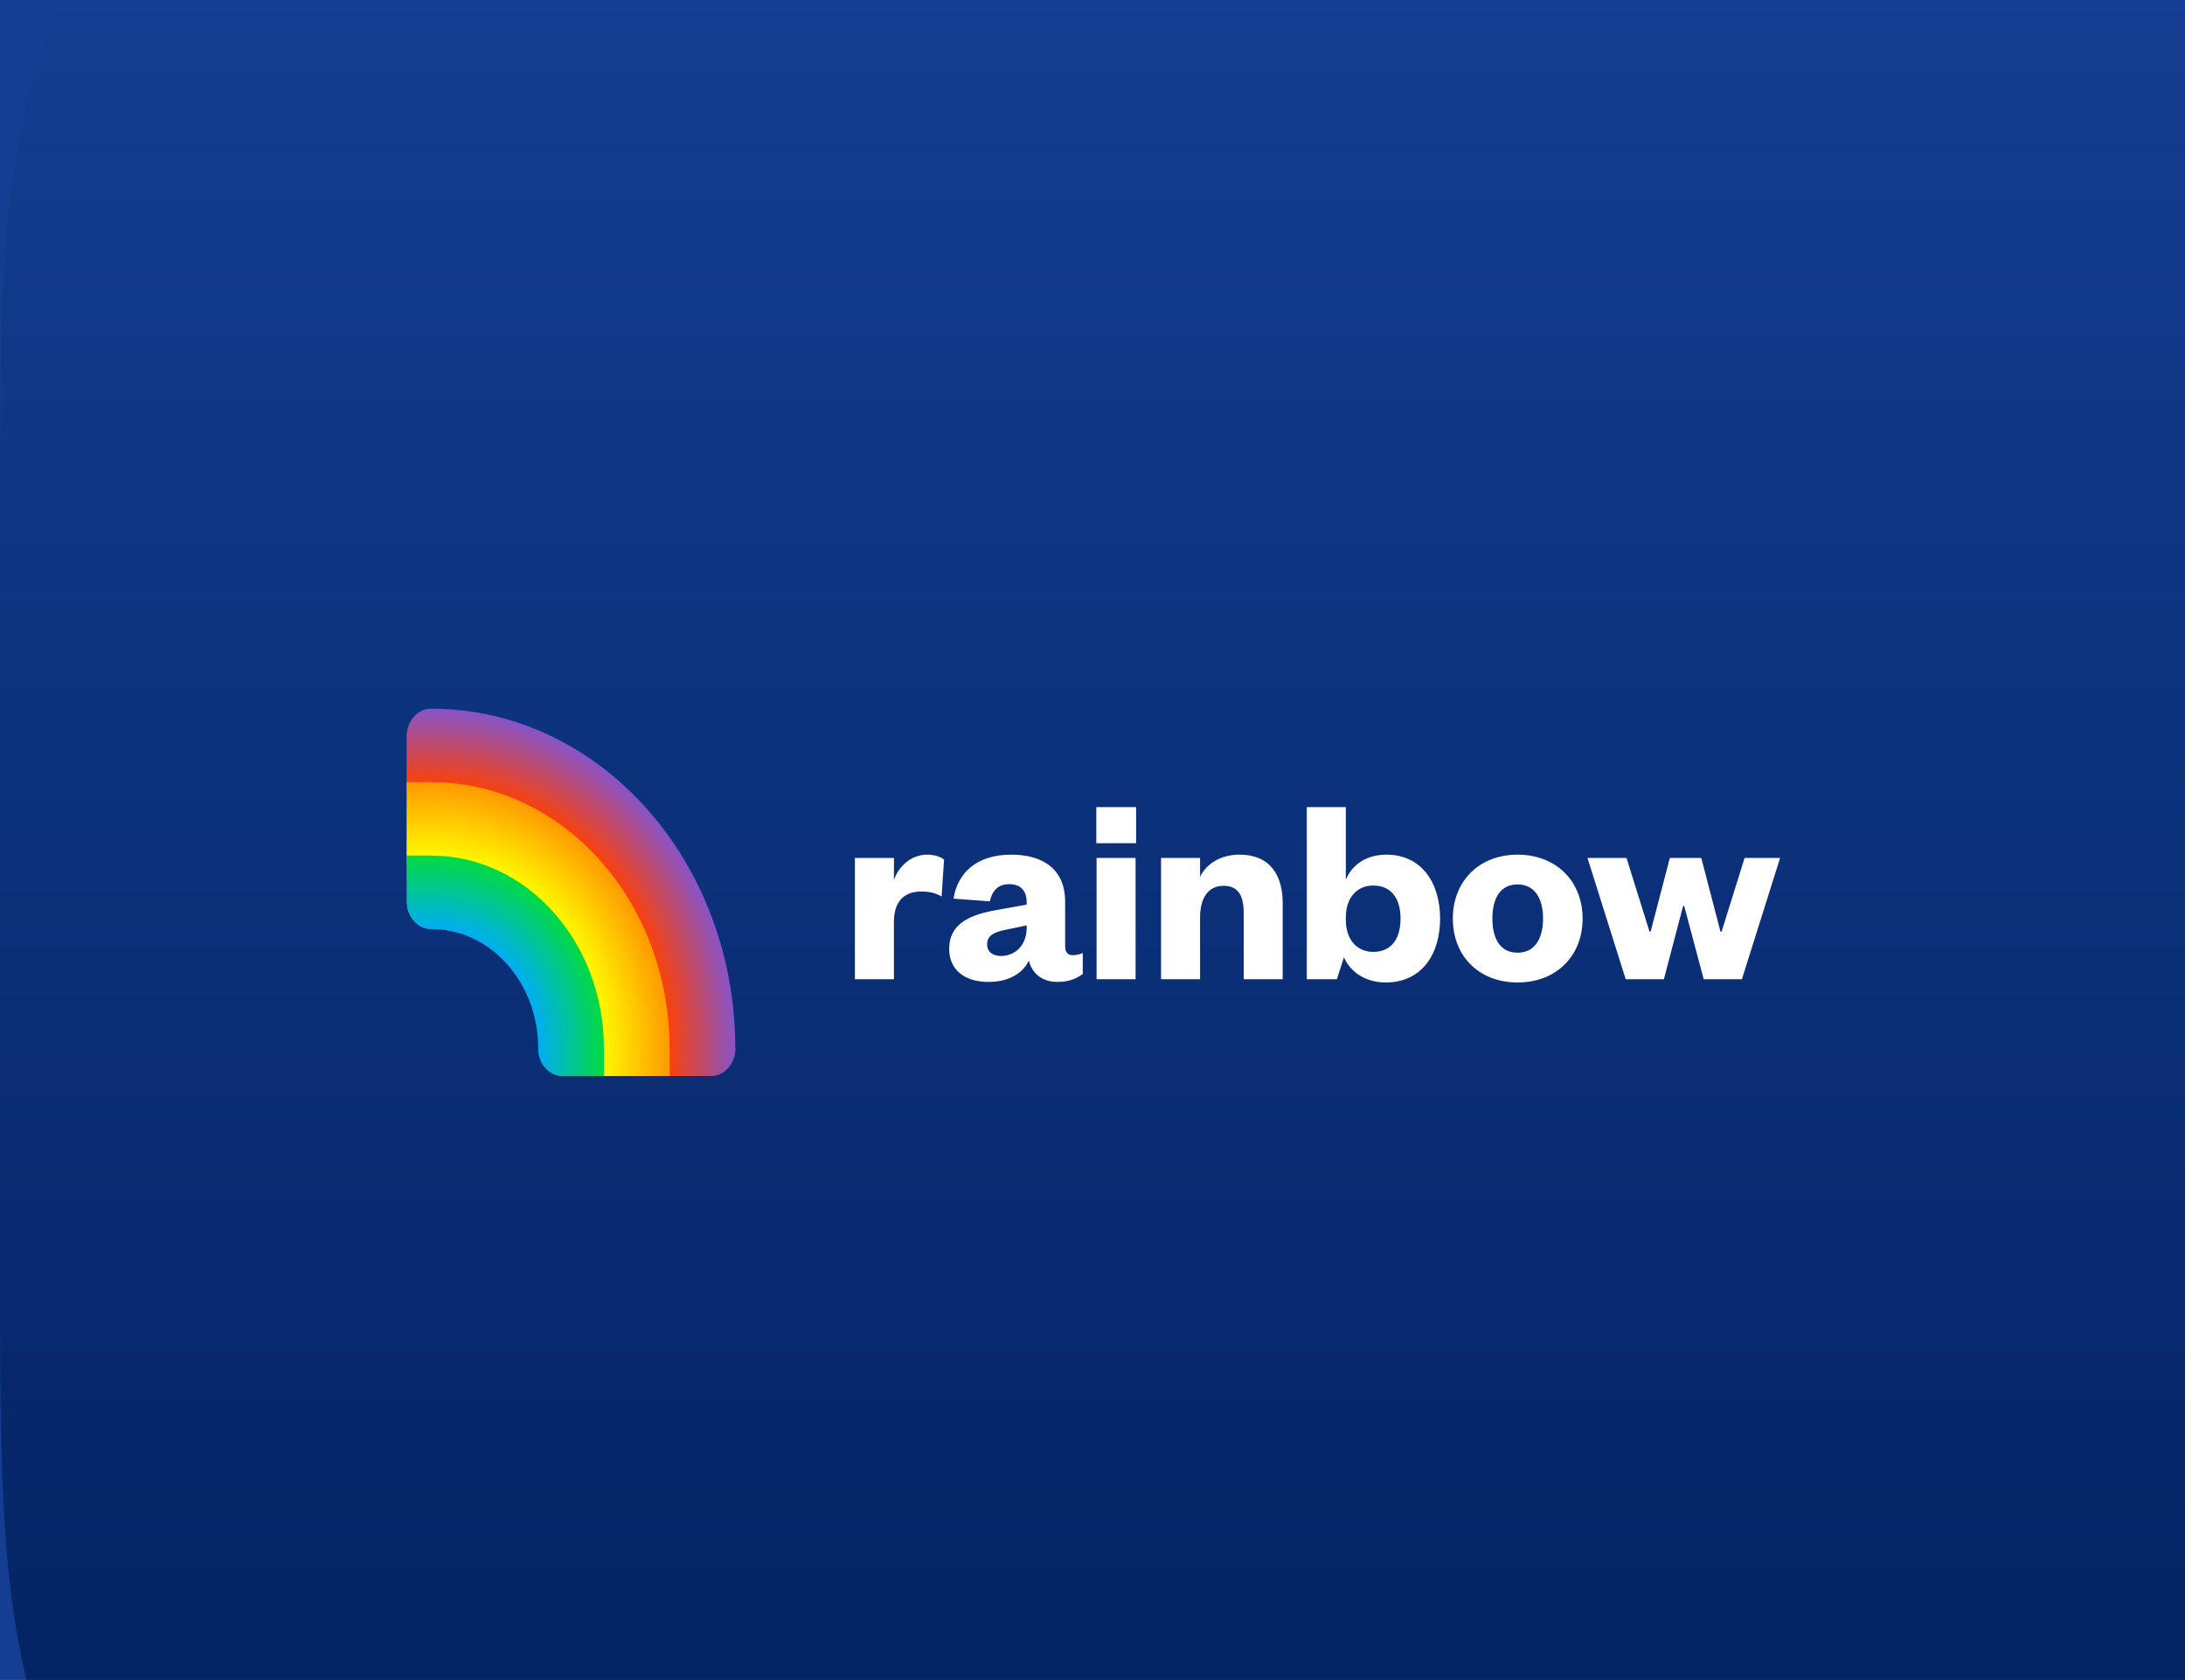
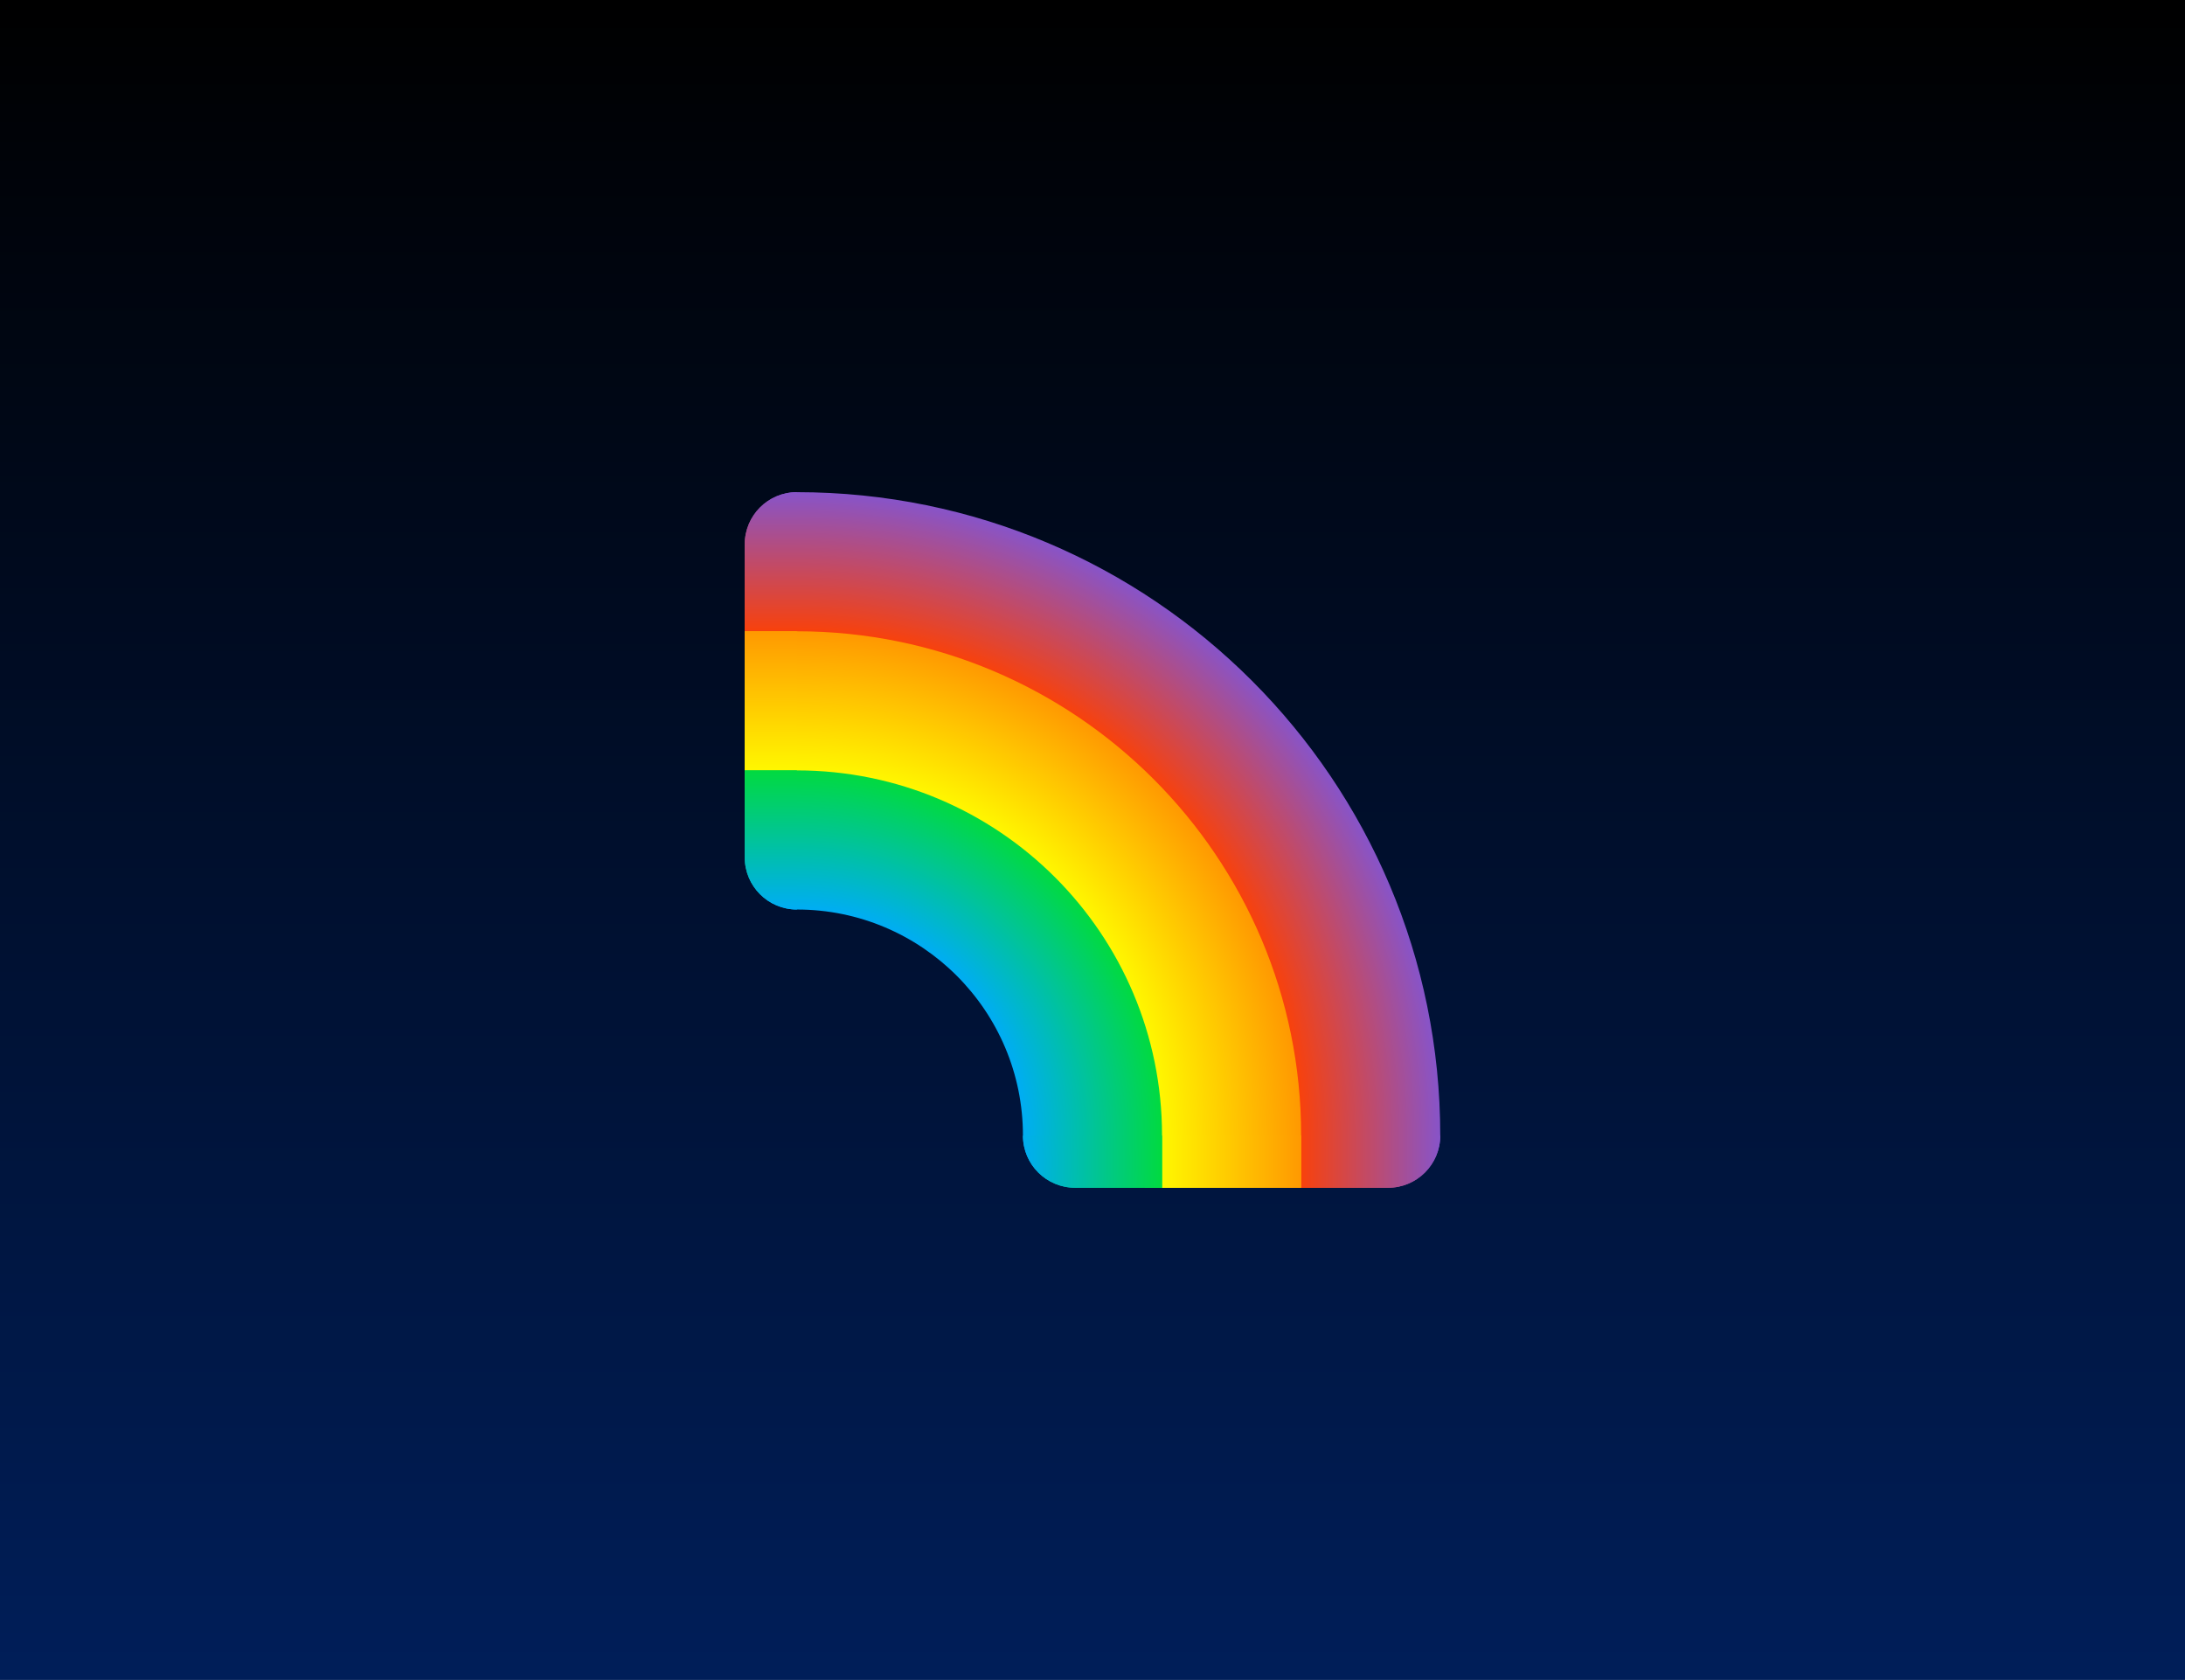
<svg xmlns="http://www.w3.org/2000/svg" width="333" height="256" viewBox="0 0 333 256" fill="none">
-   <g clip-path="url(#clip0_3521_17326)">
-     <rect width="333" height="256" fill="#143E92" />
-     <g clip-path="url(#clip1_3521_17326)">
-       <g clip-path="url(#clip2_3521_17326)">
-         <mask id="mask0_3521_17326" style="mask-type:alpha" maskUnits="userSpaceOnUse" x="0" y="-43" width="358" height="358">
-           <path d="M233.186 -43H124.814C88.874 -43 70.905 -43 51.561 -36.884C30.439 -29.196 13.804 -12.561 6.116 8.561C0 27.905 0 45.876 0 81.814V190.186C0 226.126 0 244.092 6.116 263.439C13.804 284.561 30.439 301.196 51.561 308.881C70.905 315 88.874 315 124.814 315H233.186C269.126 315 287.092 315 306.439 308.881C327.561 301.196 344.196 284.561 351.884 263.439C358 244.092 358 226.126 358 190.186V81.814C358 45.876 358 27.905 351.884 8.561C344.196 -12.561 327.561 -29.196 306.439 -36.884C287.092 -43 269.126 -43 233.186 -43Z" fill="black" />
-         </mask>
-         <g mask="url(#mask0_3521_17326)">
-           <rect y="-43" width="358" height="358" fill="url(#paint0_linear_3521_17326)" />
-         </g>
-       </g>
-     </g>
-     <g clip-path="url(#clip3_3521_17326)">
-       <path d="M143.876 130.99L143.505 136.607C142.555 136.066 141.647 135.858 140.367 135.858C137.89 135.858 136.238 137.273 136.238 140.477V149.216H130.292V130.74H136.238V134.11C136.94 132.03 138.839 130.241 141.316 130.241C142.431 130.241 143.381 130.573 143.876 130.99ZM156.469 141.393V141.018L153.455 141.642C151.597 142.017 150.441 142.474 150.441 143.931C150.441 145.013 151.267 145.679 152.547 145.679C154.735 145.679 156.469 144.014 156.469 141.393ZM162.332 137.439V144.181C162.332 145.138 162.745 145.554 163.488 145.554C164.025 145.554 164.479 145.471 165.016 145.221V148.425C164.108 149.091 162.952 149.632 161.135 149.632C158.947 149.632 157.336 148.467 156.8 146.386C155.767 148.508 153.497 149.632 150.648 149.632C146.973 149.632 144.661 147.759 144.661 144.597C144.661 141.06 147.303 139.562 151.35 138.771L156.469 137.856V137.523C156.469 135.775 155.602 134.735 153.786 134.735C152.051 134.735 151.184 135.817 150.854 137.356L145.321 136.94C145.941 132.987 148.872 130.241 154.116 130.241C158.905 130.241 162.332 132.404 162.332 137.439ZM167.122 130.74H173.067V149.216H167.122V130.74ZM167.08 128.493V123H173.15V128.493H167.08ZM182.894 139.811V149.216H176.948V130.74H182.894V133.611C183.885 131.572 186.114 130.241 188.881 130.241C193.835 130.241 195.487 133.694 195.487 137.647V149.216H189.541V139.104C189.541 136.441 188.674 134.984 186.486 134.984C184.091 134.984 182.894 136.898 182.894 139.811ZM205.107 139.77V140.186C205.107 143.182 206.8 145.054 209.277 145.054C212.085 145.054 213.447 143.015 213.447 139.978C213.447 136.982 212.085 134.943 209.277 134.943C206.8 134.943 205.107 136.815 205.107 139.77ZM204.818 145.887L203.745 149.216H199.162V123H205.107V134.069C206.015 131.863 208.121 130.241 211.3 130.241C216.668 130.241 219.475 134.568 219.475 139.978C219.475 145.429 216.668 149.715 211.177 149.715C208.121 149.715 205.809 148.134 204.818 145.887ZM227.444 139.978C227.444 143.057 228.642 145.179 231.284 145.179C233.885 145.179 235.165 143.057 235.165 139.978C235.165 136.898 233.885 134.776 231.284 134.776C228.642 134.776 227.444 136.898 227.444 139.978ZM241.193 139.978C241.193 145.72 237.147 149.715 231.284 149.715C225.421 149.715 221.416 145.72 221.416 139.978C221.416 134.277 225.421 130.241 231.284 130.241C237.147 130.241 241.193 134.277 241.193 139.978ZM259.278 130.74L262.209 141.975H262.374L265.884 130.74H271.292L265.471 149.216H259.649L256.676 138.064H256.511L253.58 149.216H247.758L241.936 130.74H247.882L251.391 141.975H251.557L254.488 130.74H259.278Z" fill="white" />
-     </g>
-     <path d="M62 120.593H65.755C85.11 120.593 100.8 138.133 100.8 159.771V163.968H108.31C110.384 163.968 112.065 162.089 112.065 159.771C112.065 131.179 91.331 108 65.755 108C63.681 108 62 109.879 62 112.198V120.593Z" fill="url(#paint1_radial_3521_17326)" />
-     <path d="M102.052 159.771H112.065C112.065 162.089 110.384 163.968 108.31 163.968H102.052V159.771Z" fill="url(#paint2_linear_3521_17326)" />
-     <path d="M65.755 108L65.755 119.194H62L62 112.198C62 109.879 63.681 108 65.755 108Z" fill="url(#paint3_linear_3521_17326)" />
-     <path d="M62 119.194H65.755C85.801 119.194 102.052 137.361 102.052 159.771V163.968H90.787V159.771C90.787 144.316 79.58 131.787 65.755 131.787H62V119.194Z" fill="url(#paint4_radial_3521_17326)" />
-     <path d="M92.039 159.771H102.052V163.968H92.039V159.771Z" fill="url(#paint5_linear_3521_17326)" />
-     <path d="M62 130.387L62 119.194L65.755 119.194L65.755 130.387H62Z" fill="url(#paint6_linear_3521_17326)" />
-     <path d="M62 137.383C62 139.702 63.681 141.581 65.755 141.581C74.741 141.581 82.026 149.725 82.026 159.771C82.026 162.089 83.707 163.968 85.781 163.968H92.039V159.771C92.039 143.543 80.271 130.387 65.755 130.387H62V137.383Z" fill="url(#paint7_radial_3521_17326)" />
-     <path d="M82.026 159.771H92.039V163.968H85.781C83.707 163.968 82.026 162.089 82.026 159.771Z" fill="url(#paint8_radial_3521_17326)" />
-     <path d="M65.755 141.581C63.681 141.581 62 139.702 62 137.383L62 130.387L65.755 130.387L65.755 141.581Z" fill="url(#paint9_radial_3521_17326)" />
-   </g>
+   <rect width="333" height="256" fill="url(#paint0_linear_322_78)" />
+   <path d="M113.499 98.849H121.449C162.429 98.849 195.649 132.07 195.649 173.049V180.999H211.549C215.94 180.999 219.499 177.44 219.499 173.049C219.499 118.898 175.601 74.999 121.449 74.999C117.058 74.999 113.499 78.559 113.499 82.949V98.849Z" fill="url(#paint1_radial_322_78)" />
+   <path d="M198.299 173.049H219.499C219.499 177.44 215.939 180.999 211.549 180.999H198.299V173.049Z" fill="url(#paint2_linear_322_78)" />
+   <path d="M121.449 74.999L121.449 96.199H113.499L113.499 82.949C113.499 78.559 117.058 74.999 121.449 74.999Z" fill="url(#paint3_linear_322_78)" />
+   <path d="M113.499 96.199H121.449C163.892 96.199 198.299 130.606 198.299 173.049V180.999H174.449V173.049C174.449 143.778 150.72 120.049 121.449 120.049H113.499V96.199Z" fill="url(#paint4_radial_322_78)" />
+   <path d="M177.099 173.049H198.299V180.999H177.099V173.049Z" fill="url(#paint5_linear_322_78)" />
+   <path d="M113.499 117.399L113.499 96.199L121.449 96.199L121.449 117.399H113.499Z" fill="url(#paint6_linear_322_78)" />
+   <path d="M113.499 130.649C113.499 135.04 117.058 138.599 121.449 138.599C140.475 138.599 155.899 154.023 155.899 173.049C155.899 177.44 159.458 180.999 163.849 180.999H177.099V173.049C177.099 142.315 152.184 117.399 121.449 117.399H113.499V130.649Z" fill="url(#paint7_radial_322_78)" />
+   <path d="M155.899 173.049H177.099V180.999H163.849C159.458 180.999 155.899 177.44 155.899 173.049Z" fill="url(#paint8_radial_322_78)" />
+   <path d="M121.449 138.599C117.058 138.599 113.499 135.04 113.499 130.649L113.499 117.399L121.449 117.399L121.449 138.599Z" fill="url(#paint9_radial_322_78)" />
  <defs>
-     <linearGradient id="paint0_linear_3521_17326" x1="179" y1="-43" x2="179" y2="315" gradientUnits="userSpaceOnUse">
-       <stop stop-color="#174299" />
+     <linearGradient id="paint0_linear_322_78" x1="166.5" y1="0" x2="166.5" y2="256" gradientUnits="userSpaceOnUse">
+       <stop />
      <stop offset="1" stop-color="#001E59" />
    </linearGradient>
-     <radialGradient id="paint1_radial_3521_17326" cx="0" cy="0" r="1" gradientUnits="userSpaceOnUse" gradientTransform="translate(65.7549 159.771) rotate(-90) scale(51.7708 46.31)">
+     <radialGradient id="paint1_radial_322_78" cx="0" cy="0" r="1" gradientUnits="userSpaceOnUse" gradientTransform="translate(121.449 173.049) rotate(-90) scale(98.05)">
      <stop offset="0.77" stop-color="#FF4000" />
      <stop offset="1" stop-color="#8754C9" />
    </radialGradient>
-     <linearGradient id="paint2_linear_3521_17326" x1="101.426" y1="161.87" x2="112.065" y2="161.87" gradientUnits="userSpaceOnUse">
+     <linearGradient id="paint2_linear_322_78" x1="196.974" y1="177.024" x2="219.499" y2="177.024" gradientUnits="userSpaceOnUse">
      <stop stop-color="#FF4000" />
      <stop offset="1" stop-color="#8754C9" />
    </linearGradient>
-     <linearGradient id="paint3_linear_3521_17326" x1="63.877" y1="108" x2="63.877" y2="119.893" gradientUnits="userSpaceOnUse">
+     <linearGradient id="paint3_linear_322_78" x1="117.474" y1="74.999" x2="117.474" y2="97.524" gradientUnits="userSpaceOnUse">
      <stop stop-color="#8754C9" />
      <stop offset="1" stop-color="#FF4000" />
    </linearGradient>
-     <radialGradient id="paint4_radial_3521_17326" cx="0" cy="0" r="1" gradientUnits="userSpaceOnUse" gradientTransform="translate(65.7549 159.771) rotate(-90) scale(40.5771 36.2971)">
+     <radialGradient id="paint4_radial_322_78" cx="0" cy="0" r="1" gradientUnits="userSpaceOnUse" gradientTransform="translate(121.449 173.049) rotate(-90) scale(76.85)">
      <stop offset="0.724" stop-color="#FFF700" />
      <stop offset="1" stop-color="#FF9901" />
    </radialGradient>
-     <linearGradient id="paint5_linear_3521_17326" x1="92.039" y1="161.87" x2="102.052" y2="161.87" gradientUnits="userSpaceOnUse">
+     <linearGradient id="paint5_linear_322_78" x1="177.099" y1="177.024" x2="198.299" y2="177.024" gradientUnits="userSpaceOnUse">
      <stop stop-color="#FFF700" />
      <stop offset="1" stop-color="#FF9901" />
    </linearGradient>
-     <linearGradient id="paint6_linear_3521_17326" x1="63.877" y1="130.387" x2="63.877" y2="119.194" gradientUnits="userSpaceOnUse">
+     <linearGradient id="paint6_linear_322_78" x1="117.474" y1="117.399" x2="117.474" y2="96.199" gradientUnits="userSpaceOnUse">
      <stop stop-color="#FFF700" />
      <stop offset="1" stop-color="#FF9901" />
    </linearGradient>
-     <radialGradient id="paint7_radial_3521_17326" cx="0" cy="0" r="1" gradientUnits="userSpaceOnUse" gradientTransform="translate(65.7549 159.771) rotate(-90) scale(29.3834 26.2841)">
+     <radialGradient id="paint7_radial_322_78" cx="0" cy="0" r="1" gradientUnits="userSpaceOnUse" gradientTransform="translate(121.449 173.049) rotate(-90) scale(55.65)">
      <stop offset="0.595" stop-color="#00AAFF" />
      <stop offset="1" stop-color="#01DA40" />
    </radialGradient>
-     <radialGradient id="paint8_radial_3521_17326" cx="0" cy="0" r="1" gradientUnits="userSpaceOnUse" gradientTransform="translate(81.4006 161.87) scale(10.6388 31.7155)">
+     <radialGradient id="paint8_radial_322_78" cx="0" cy="0" r="1" gradientUnits="userSpaceOnUse" gradientTransform="translate(154.574 177.024) scale(22.525 60.0667)">
      <stop stop-color="#00AAFF" />
      <stop offset="1" stop-color="#01DA40" />
    </radialGradient>
-     <radialGradient id="paint9_radial_3521_17326" cx="0" cy="0" r="1" gradientUnits="userSpaceOnUse" gradientTransform="translate(63.8774 142.281) rotate(-90) scale(11.8933 201.743)">
+     <radialGradient id="paint9_radial_322_78" cx="0" cy="0" r="1" gradientUnits="userSpaceOnUse" gradientTransform="translate(117.474 139.924) rotate(-90) scale(22.525 427.141)">
      <stop stop-color="#00AAFF" />
      <stop offset="1" stop-color="#01DA40" />
    </radialGradient>
-     <clipPath id="clip0_3521_17326">
-       <rect width="333" height="256" fill="white" />
-     </clipPath>
-     <clipPath id="clip1_3521_17326">
-       <rect width="358" height="358" fill="white" transform="translate(0 -43)" />
-     </clipPath>
-     <clipPath id="clip2_3521_17326">
-       <rect width="358" height="358" fill="white" transform="translate(0 -43)" />
-     </clipPath>
-     <clipPath id="clip3_3521_17326">
-       <rect width="141" height="27" fill="white" transform="translate(130.292 123)" />
-     </clipPath>
  </defs>
</svg>
